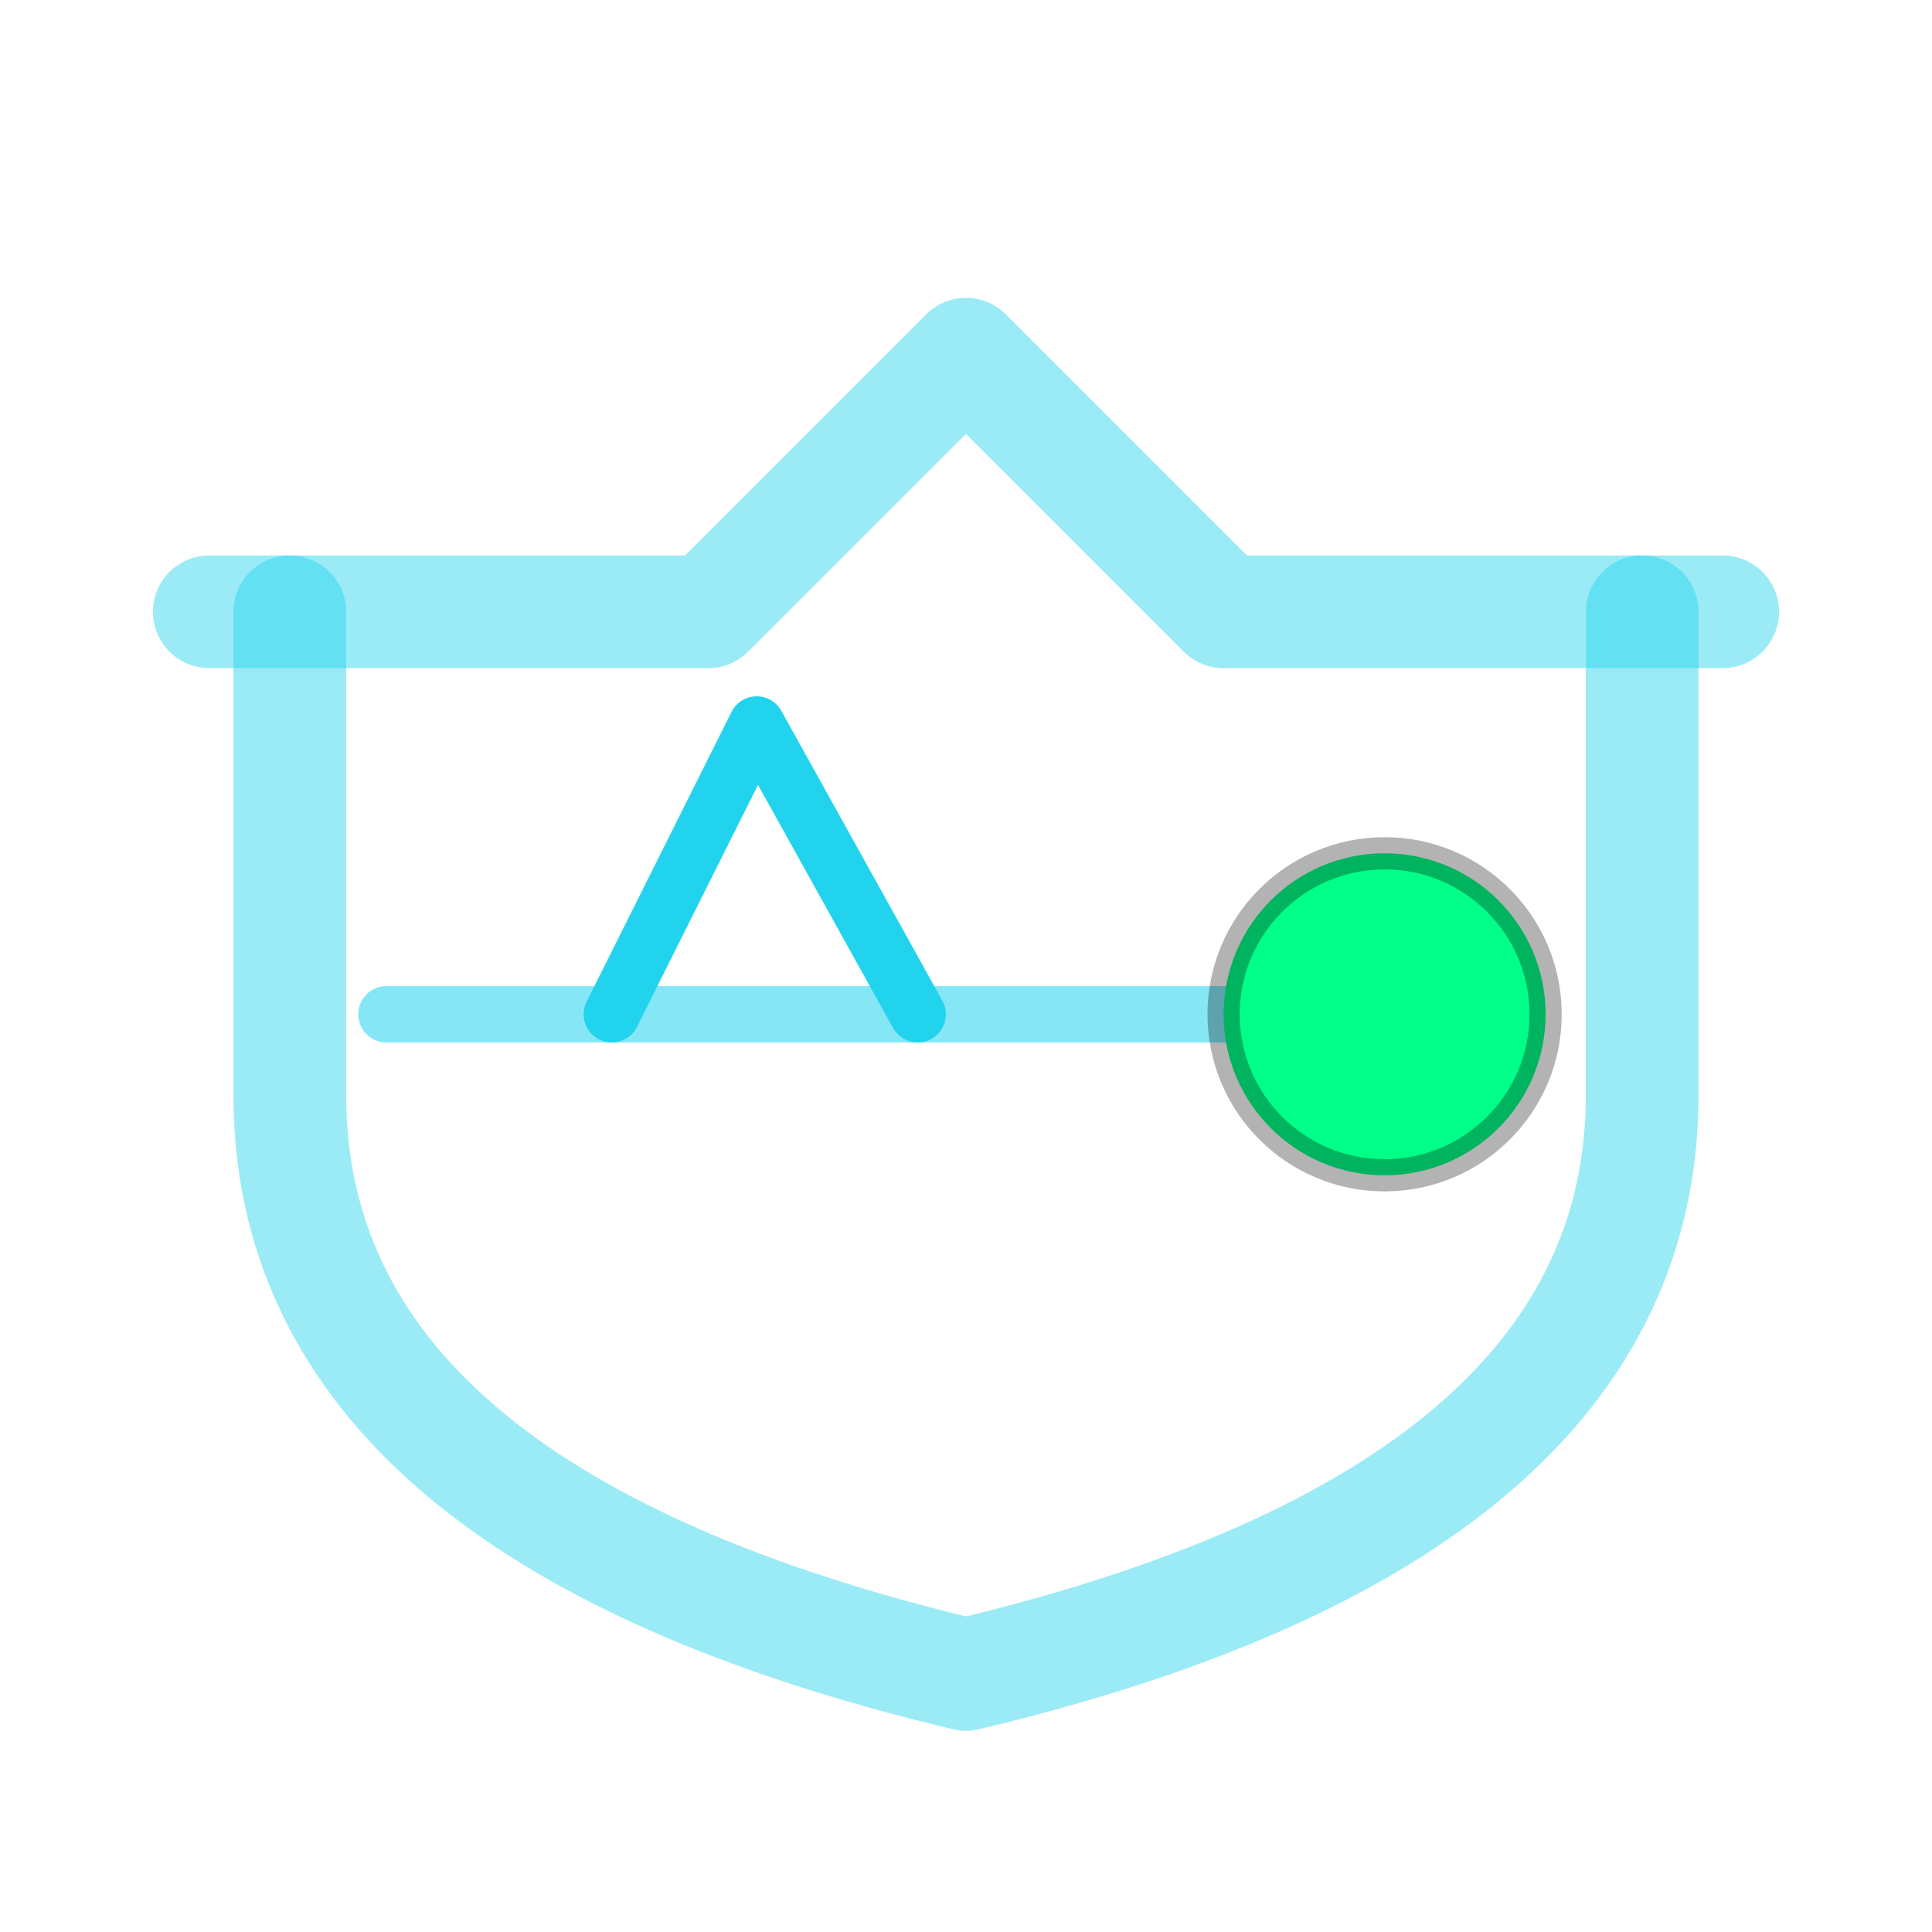
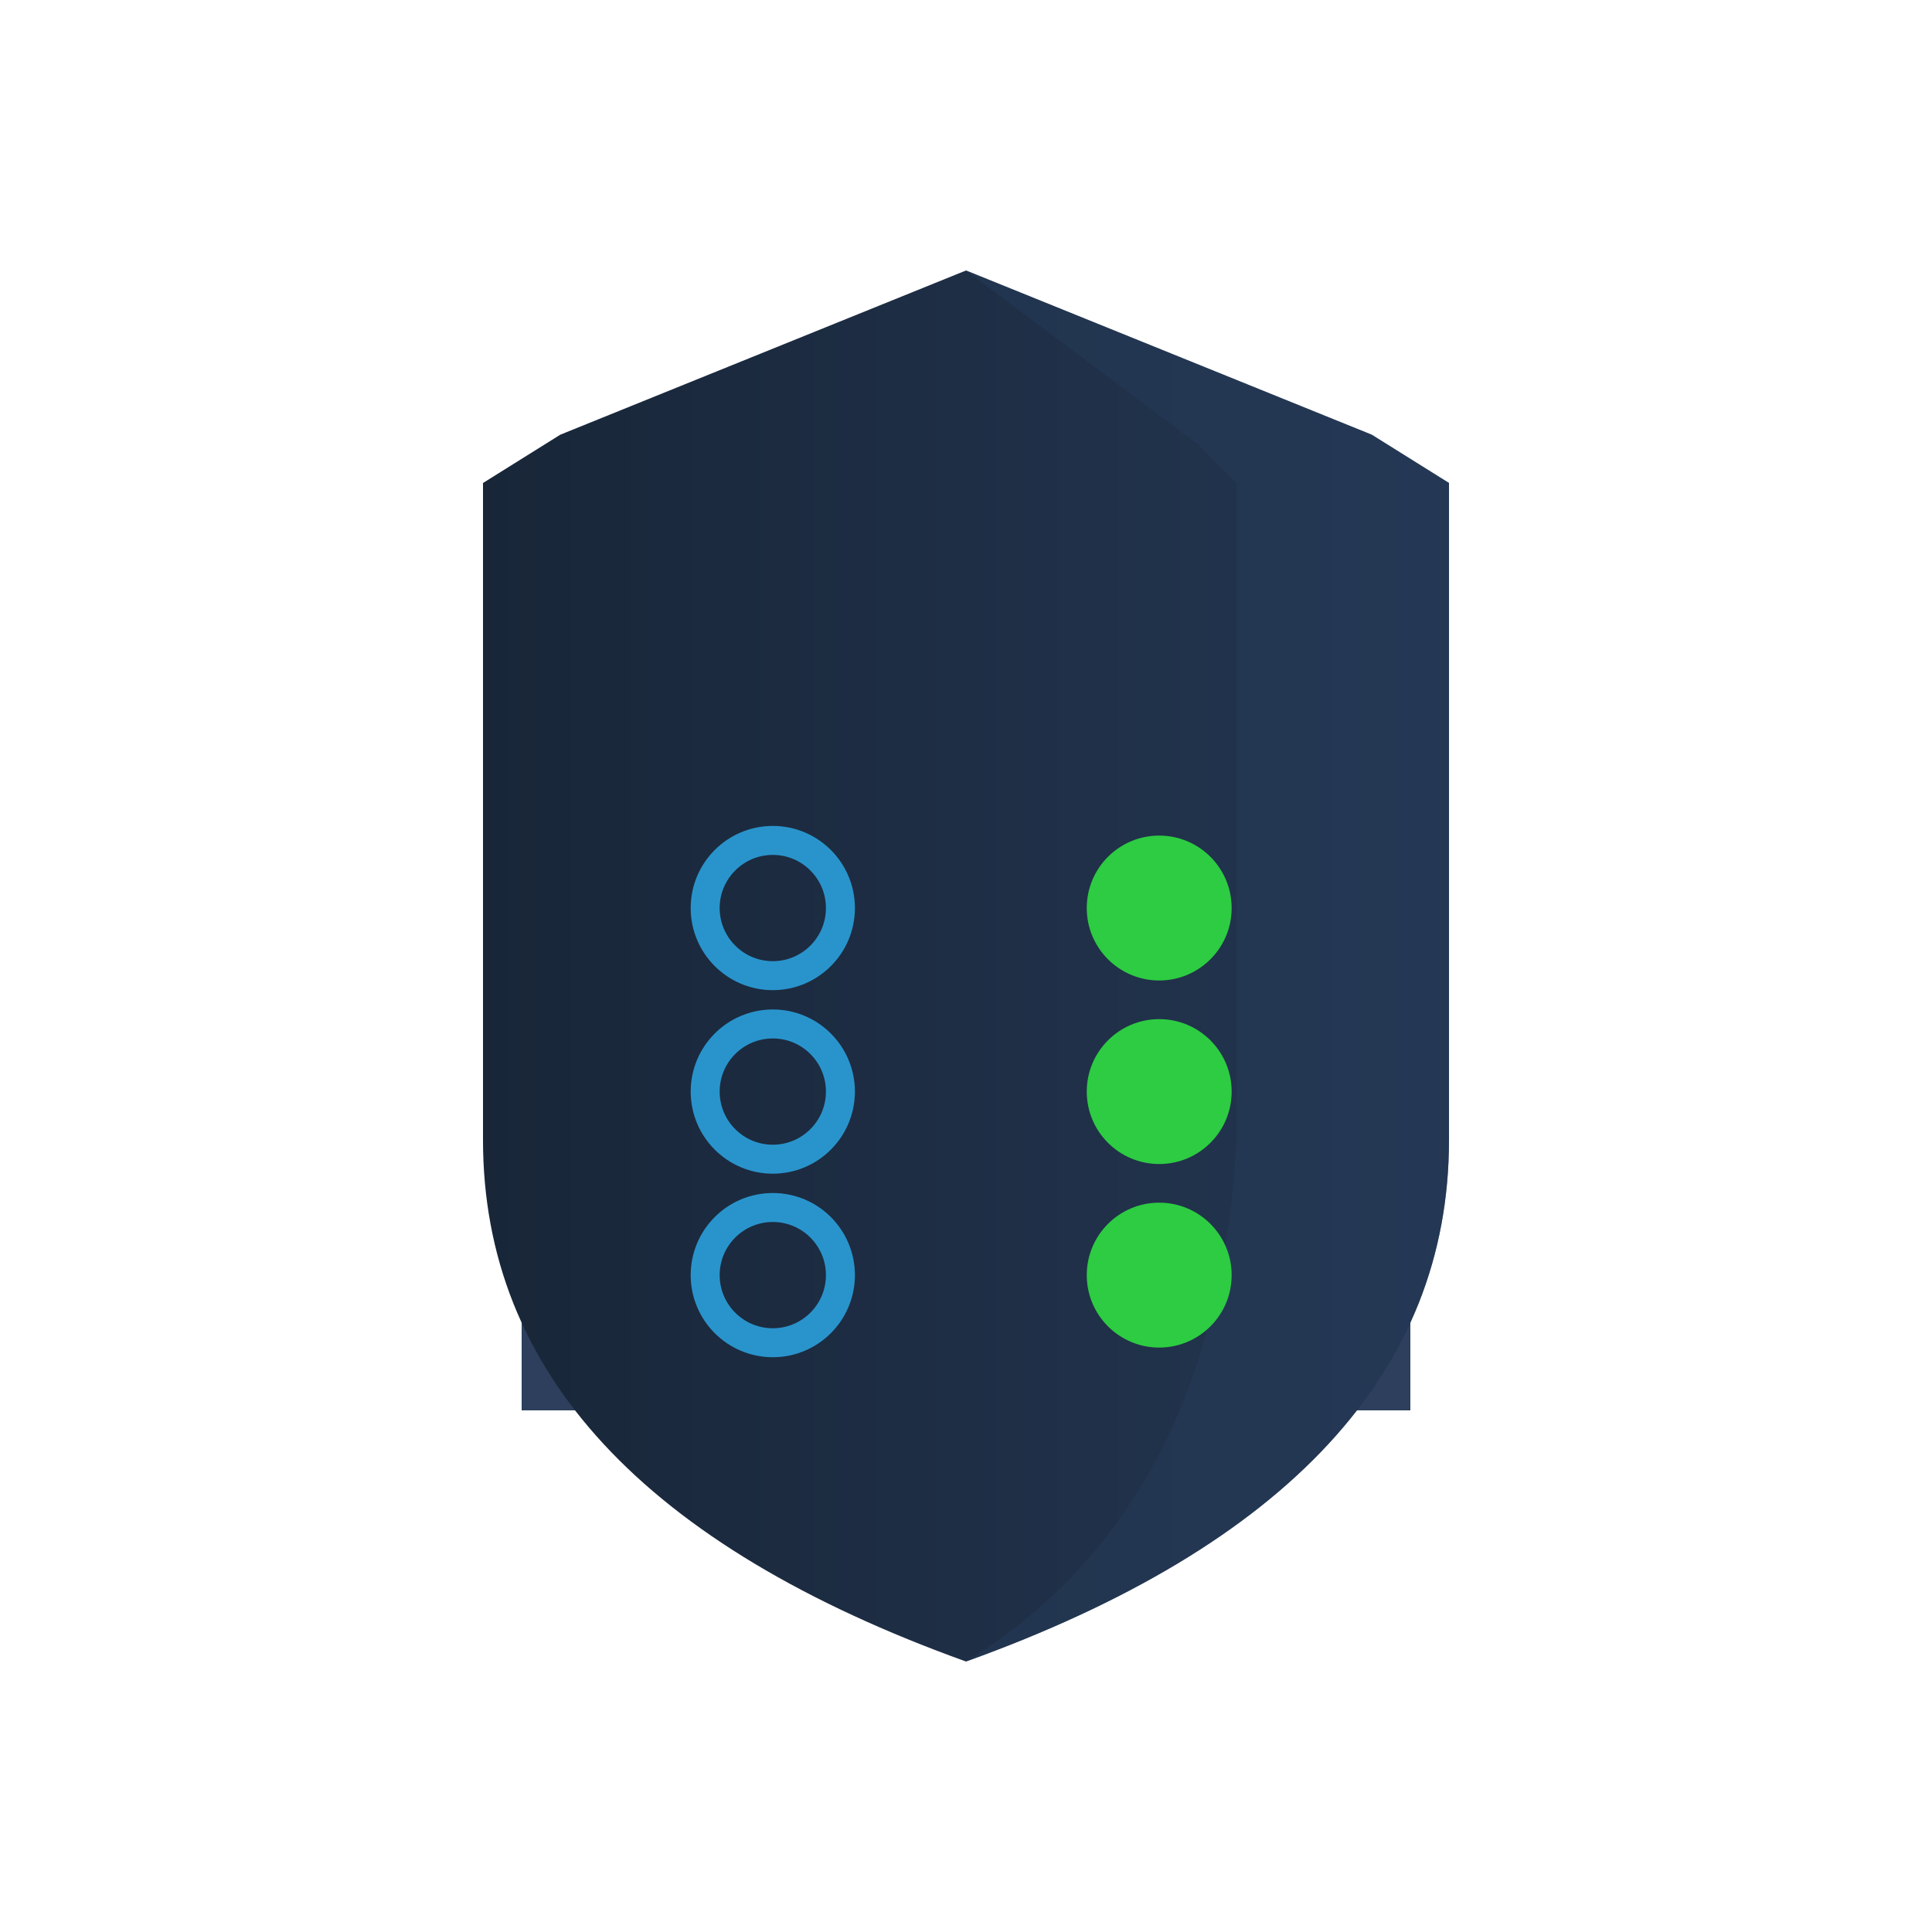
- <svg xmlns="http://www.w3.org/2000/svg" viewBox="0 0 120 120" fill="none">
-   <path d="M 18 38 L 18 68 Q 18 94 60 104 Q 102 94 102 68 L 102 38" stroke="rgba(34,211,238,0.45)" stroke-width="7" stroke-linecap="round" stroke-linejoin="round" fill="none" />
-   <polyline points="13,38  44,38  60,22  76,38  107,38" stroke="rgba(34,211,238,0.45)" stroke-width="7" stroke-linecap="round" stroke-linejoin="round" fill="none" />
-   <line x1="24" y1="63" x2="86" y2="63" stroke="rgba(34,211,238,0.55)" stroke-width="3.5" stroke-linecap="round" />
-   <polyline points="38,63  47,45  57,63" stroke="#22d3ee" stroke-width="3.5" stroke-linecap="round" stroke-linejoin="round" fill="none" />
-   <circle cx="86" cy="63" r="10" fill="#00ff88" />
-   <circle cx="86" cy="63" r="10" stroke="rgba(0,0,0,0.3)" stroke-width="2" fill="none" />
+ <svg xmlns="http://www.w3.org/2000/svg" viewBox="0 0 200 200" fill="none">
+   <defs>
+     <linearGradient id="lineGrad" x1="0" y1="0" x2="1" y2="0">
+       <stop offset="0%" stop-color="#2994cc" />
+       <stop offset="100%" stop-color="#2dcc42" />
+     </linearGradient>
+     <linearGradient id="shieldGrad" x1="0" y1="0" x2="1" y2="0">
+       <stop offset="0%" stop-color="#182638" />
+       <stop offset="100%" stop-color="#243652" />
+     </linearGradient>
+   </defs>
+   <polyline points="57,72  57,57  72,57" stroke="#2d3f5c" stroke-width="6" stroke-linecap="square" stroke-linejoin="miter" fill="none" />
+   <polyline points="143,72 143,57 128,57" stroke="#2d3f5c" stroke-width="6" stroke-linecap="square" stroke-linejoin="miter" fill="none" />
+   <polyline points="57,128  57,143  72,143" stroke="#2d3f5c" stroke-width="6" stroke-linecap="square" stroke-linejoin="miter" fill="none" />
+   <polyline points="143,128 143,143 128,143" stroke="#2d3f5c" stroke-width="6" stroke-linecap="square" stroke-linejoin="miter" fill="none" />
+   <path d="M100,28 L58,45 L50,50 L50,118 Q50,154 100,172 Q150,154 150,118 L150,50 L142,45 Z" fill="url(#shieldGrad)" />
+   <path d="M100,28 L142,45 L150,50 L150,118 Q150,154 100,172 Q126,156 128,118 L128,50 L124,46 Z" fill="#243a58" opacity="0.55" />
+   <line x1="85" y1="94" x2="115" y2="94" stroke="url(#lineGrad)" stroke-width="2.5" />
+   <circle cx="80" cy="94" r="7" stroke="#2994cc" stroke-width="3" />
+   <circle cx="120" cy="94" r="7.5" fill="#2dcc42" />
+   <line x1="85" y1="113" x2="115" y2="113" stroke="url(#lineGrad)" stroke-width="2.5" />
+   <circle cx="80" cy="113" r="7" stroke="#2994cc" stroke-width="3" />
+   <circle cx="120" cy="113" r="7.5" fill="#2dcc42" />
+   <line x1="85" y1="132" x2="115" y2="132" stroke="url(#lineGrad)" stroke-width="2.5" />
+   <circle cx="80" cy="132" r="7" stroke="#2994cc" stroke-width="3" />
+   <circle cx="120" cy="132" r="7.5" fill="#2dcc42" />
</svg>
